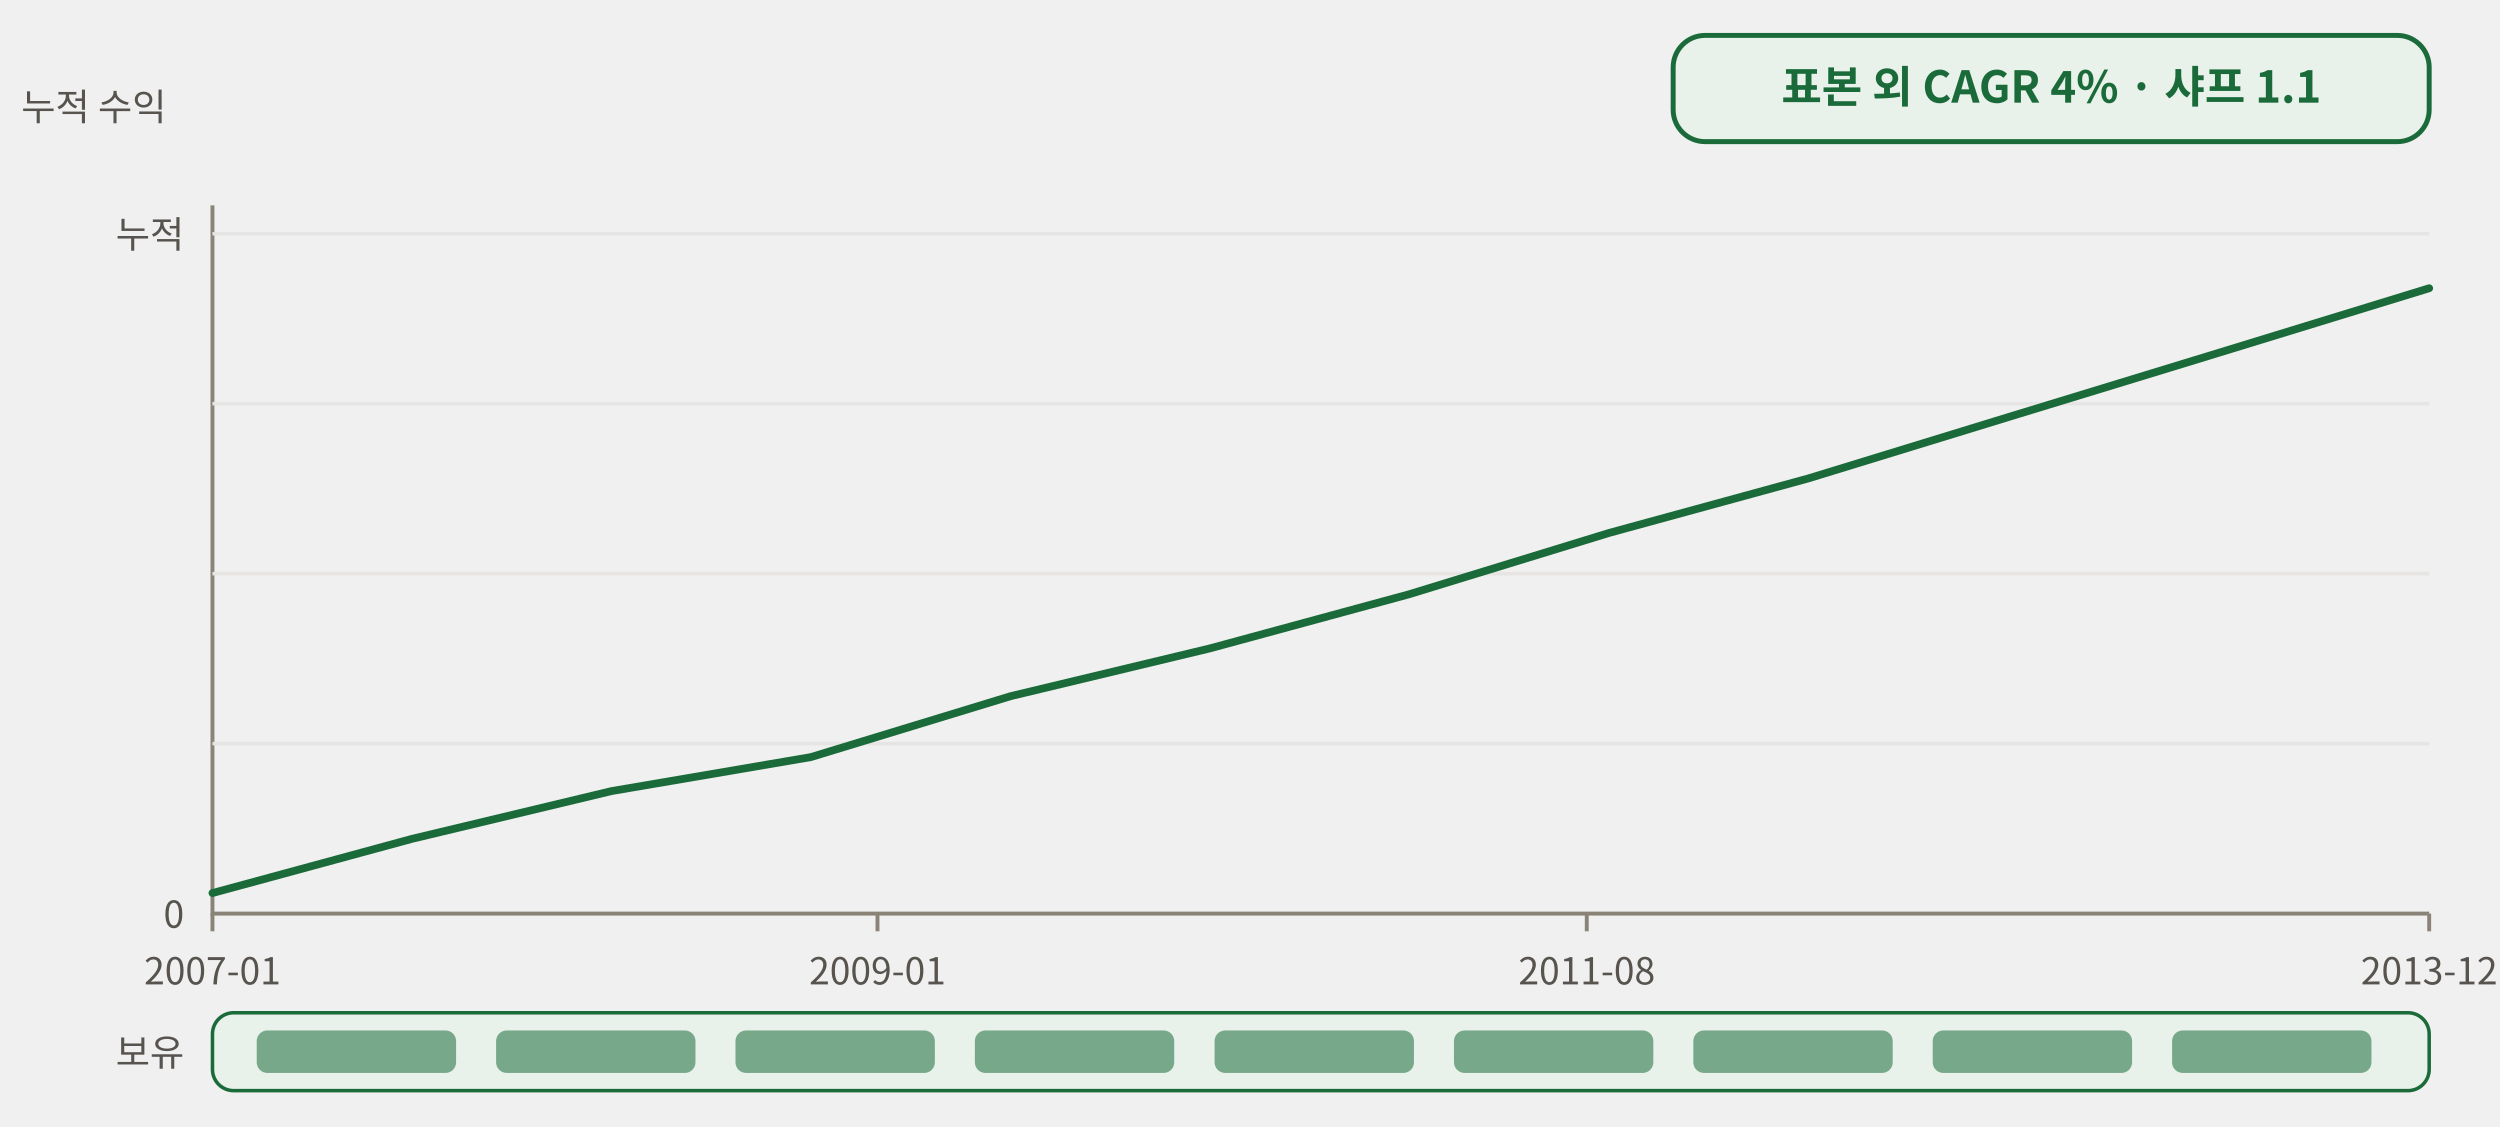
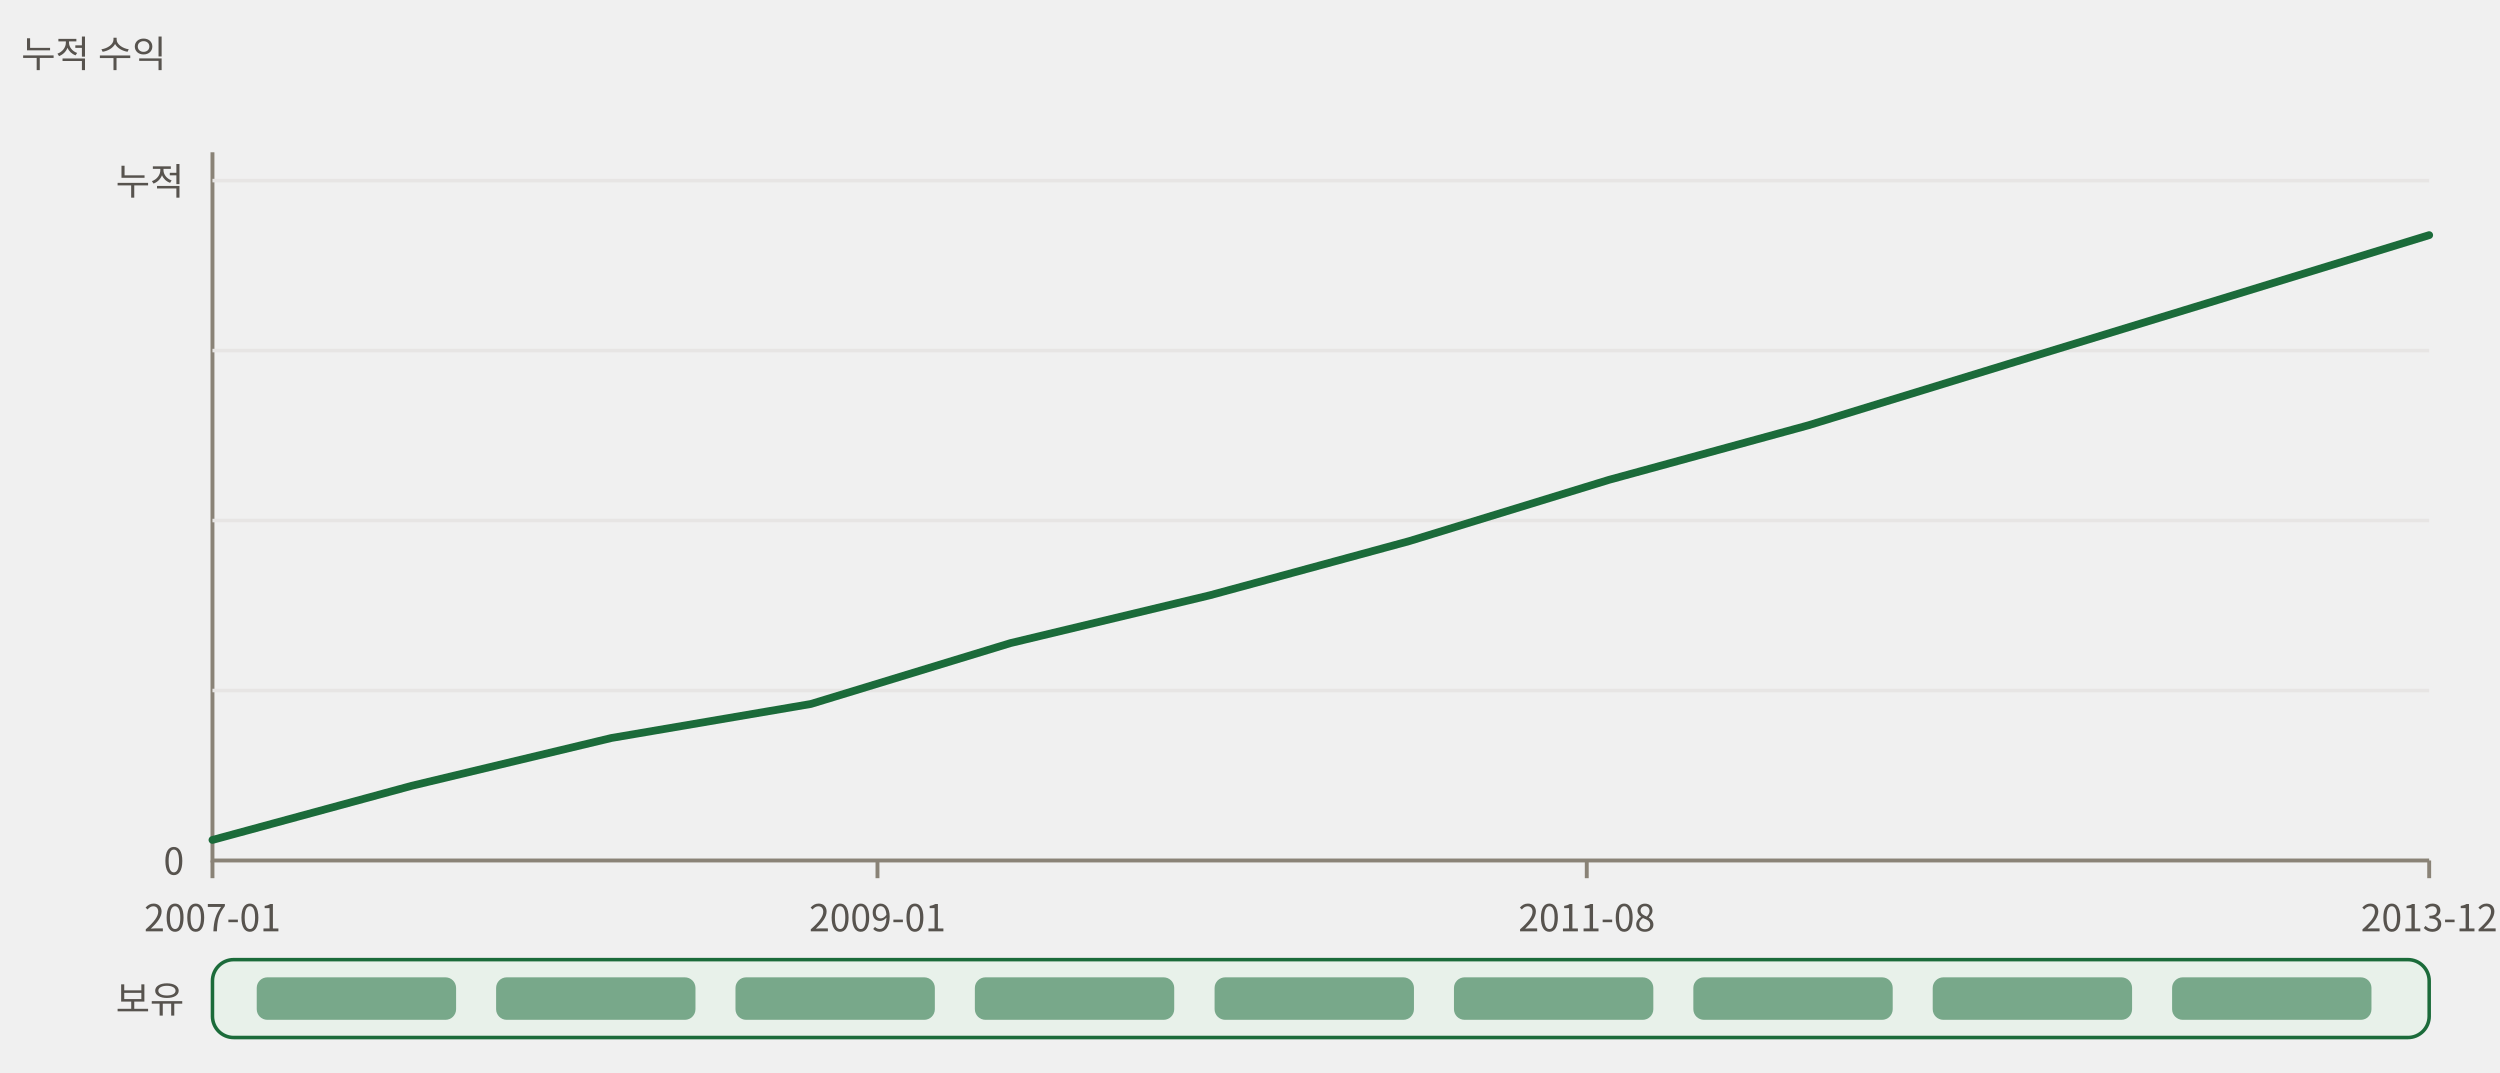
- <svg xmlns="http://www.w3.org/2000/svg" viewBox="14 -8 706 318" font-family="Noto Sans CJK KR,Apple SD Gothic Neo,Malgun Gothic,Noto Sans KR,NanumGothic,Inter,system-ui,sans-serif" role="img">
+ <svg xmlns="http://www.w3.org/2000/svg" viewBox="14 7 706 303" font-family="Noto Sans CJK KR,Apple SD Gothic Neo,Malgun Gothic,Noto Sans KR,NanumGothic,Inter,system-ui,sans-serif" role="img">
  <defs>
    <marker id="ah" markerWidth="9" markerHeight="9" refX="7" refY="3" orient="auto">
      <path d="M0,0 L7,3 L0,6 Z" fill="#0F2C59" />
    </marker>
    <marker id="ahr" markerWidth="9" markerHeight="9" refX="7" refY="3" orient="auto">
      <path d="M0,0 L7,3 L0,6 Z" fill="#A3341F" />
    </marker>
    <marker id="ahg" markerWidth="9" markerHeight="9" refX="7" refY="3" orient="auto">
      <path d="M0,0 L7,3 L0,6 Z" fill="#1B6B3A" />
    </marker>
    <style>
      .t{fill:#0F0F10;font-size:13px;font-weight:700;text-anchor:middle}
      .tl{fill:#0F0F10;font-size:12.5px;font-weight:700;text-anchor:start}
      .s{fill:#57534E;font-size:10.5px;text-anchor:middle}
      .sl{fill:#57534E;font-size:10.5px;text-anchor:start}
      .sr{fill:#57534E;font-size:10.5px;text-anchor:end}
      .lab{fill:#0F2C59;font-size:11.5px;font-weight:700;text-anchor:middle}
      .labl{fill:#0F2C59;font-size:11.5px;font-weight:700;text-anchor:start}
      .box{fill:#fff;stroke:#0F2C59;stroke-width:1.4}
      .key{fill:#0F2C59;stroke:#0F2C59}
      .tk{fill:#fff;font-size:13px;font-weight:700;text-anchor:middle}
      .sk{fill:#C7D2E6;font-size:10.5px;text-anchor:middle}
      .good{fill:#E8F1EA;stroke:#1B6B3A;stroke-width:1.4}
      .goodt{fill:#1B6B3A;font-size:11px;font-weight:700;text-anchor:middle}
      .warn{fill:#FBEFEA;stroke:#A3341F;stroke-width:1.4}
      .warnt{fill:#A3341F;font-size:11px;font-weight:700;text-anchor:middle}
      .muted{fill:#F3F1EC;stroke:#8A8377;stroke-width:1.3}
      .mutedt{fill:#6B6357;font-size:10.5px;font-weight:700;text-anchor:middle}
      .a{stroke:#0F2C59;stroke-width:1.4;fill:none;marker-end:url(#ah)}
      .ar{stroke:#A3341F;stroke-width:1.4;fill:none;marker-end:url(#ahr)}
      .ag{stroke:#1B6B3A;stroke-width:1.4;fill:none;marker-end:url(#ahg)}
      .plain{stroke:#0F2C59;stroke-width:1.3;fill:none}
      .axis{stroke:#8A8377;stroke-width:1.1;fill:none}
      .grid{stroke:#E7E5E4;stroke-width:1;fill:none}
      .ln{stroke:#0F2C59;stroke-width:2.2;fill:none;stroke-linejoin:round;stroke-linecap:round}
      .lnr{stroke:#A3341F;stroke-width:2.2;fill:none;stroke-linejoin:round;stroke-linecap:round}
      .lng{stroke:#1B6B3A;stroke-width:2.2;fill:none;stroke-linejoin:round;stroke-linecap:round}
      .lnthin{stroke:#9AA9C4;stroke-width:1.1;fill:none;stroke-linejoin:round}
      .dash{stroke:#8A8377;stroke-width:1.2;fill:none;stroke-dasharray:5 4}
      .band{fill:#0F2C59;opacity:.07}
      .bandr{fill:#A3341F;opacity:.09}
      .edge{fill:none;stroke:#0F2C59;stroke-width:1.3}
      .halo{paint-order:stroke fill;stroke:#FAFAF9;stroke-width:3.5px;stroke-linejoin:round}
      .an-s{text-anchor:start}
      .an-m{text-anchor:middle}
      .an-e{text-anchor:end}
    </style>
  </defs>
  <text class="sl" x="20" y="26">누적 수익</text>
-   <rect class="good" x="486.5" y="2" width="213.5" height="30" rx="9" />
-   <text class="goodt an-m" x="593.3" y="21" style="font-size:12.4px">표본 외 CAGR 4% · 샤프 1.1</text>
  <path class="axis" d="M74,50 V250 H700" />
  <path class="grid" d="M74,202.0 H700" />
  <path class="grid" d="M74,154.0 H700" />
  <path class="grid" d="M74,106.0 H700" />
  <path class="grid" d="M74,58.0 H700" />
  <text class="sr an-e" x="66" y="254">0</text>
  <text class="sr an-e" x="66" y="62.0">누적</text>
  <path class="axis" d="M74.0,250 v5" />
  <text class="s an-m" x="74.0" y="270">2007-01</text>
  <path class="axis" d="M261.8,250 v5" />
  <text class="s an-m" x="261.8" y="270">2009-01</text>
  <path class="axis" d="M462.1,250 v5" />
  <text class="s an-m" x="462.1" y="270">2011-08</text>
  <path class="axis" d="M700.0,250 v5" />
  <text class="s an-m" x="700.0" y="270">2013-12</text>
  <path class="lng" d="M74.0,244.2 L130.3,228.9 L186.7,215.4 L243.0,205.8 L299.4,188.6 L355.7,175.1 L412.0,159.8 L468.4,142.5 L524.7,127.1 L581.1,109.8 L637.4,92.6 L700.0,73.4" />
  <rect x="74" y="278" width="626" height="22" rx="6" fill="#E8F1EA" stroke="#1B6B3A" stroke-width="1" />
  <rect x="86.5" y="283" width="56.3" height="12" rx="3" fill="#1B6B3A" opacity=".55" />
  <rect x="154.1" y="283" width="56.3" height="12" rx="3" fill="#1B6B3A" opacity=".55" />
  <rect x="221.7" y="283" width="56.3" height="12" rx="3" fill="#1B6B3A" opacity=".55" />
  <rect x="289.3" y="283" width="56.3" height="12" rx="3" fill="#1B6B3A" opacity=".55" />
  <rect x="357.0" y="283" width="56.3" height="12" rx="3" fill="#1B6B3A" opacity=".55" />
  <rect x="424.6" y="283" width="56.3" height="12" rx="3" fill="#1B6B3A" opacity=".55" />
  <rect x="492.2" y="283" width="56.3" height="12" rx="3" fill="#1B6B3A" opacity=".55" />
  <rect x="559.8" y="283" width="56.3" height="12" rx="3" fill="#1B6B3A" opacity=".55" />
  <rect x="627.4" y="283" width="56.3" height="12" rx="3" fill="#1B6B3A" opacity=".55" />
  <text class="s an-e" x="66" y="293">보유</text>
</svg>
